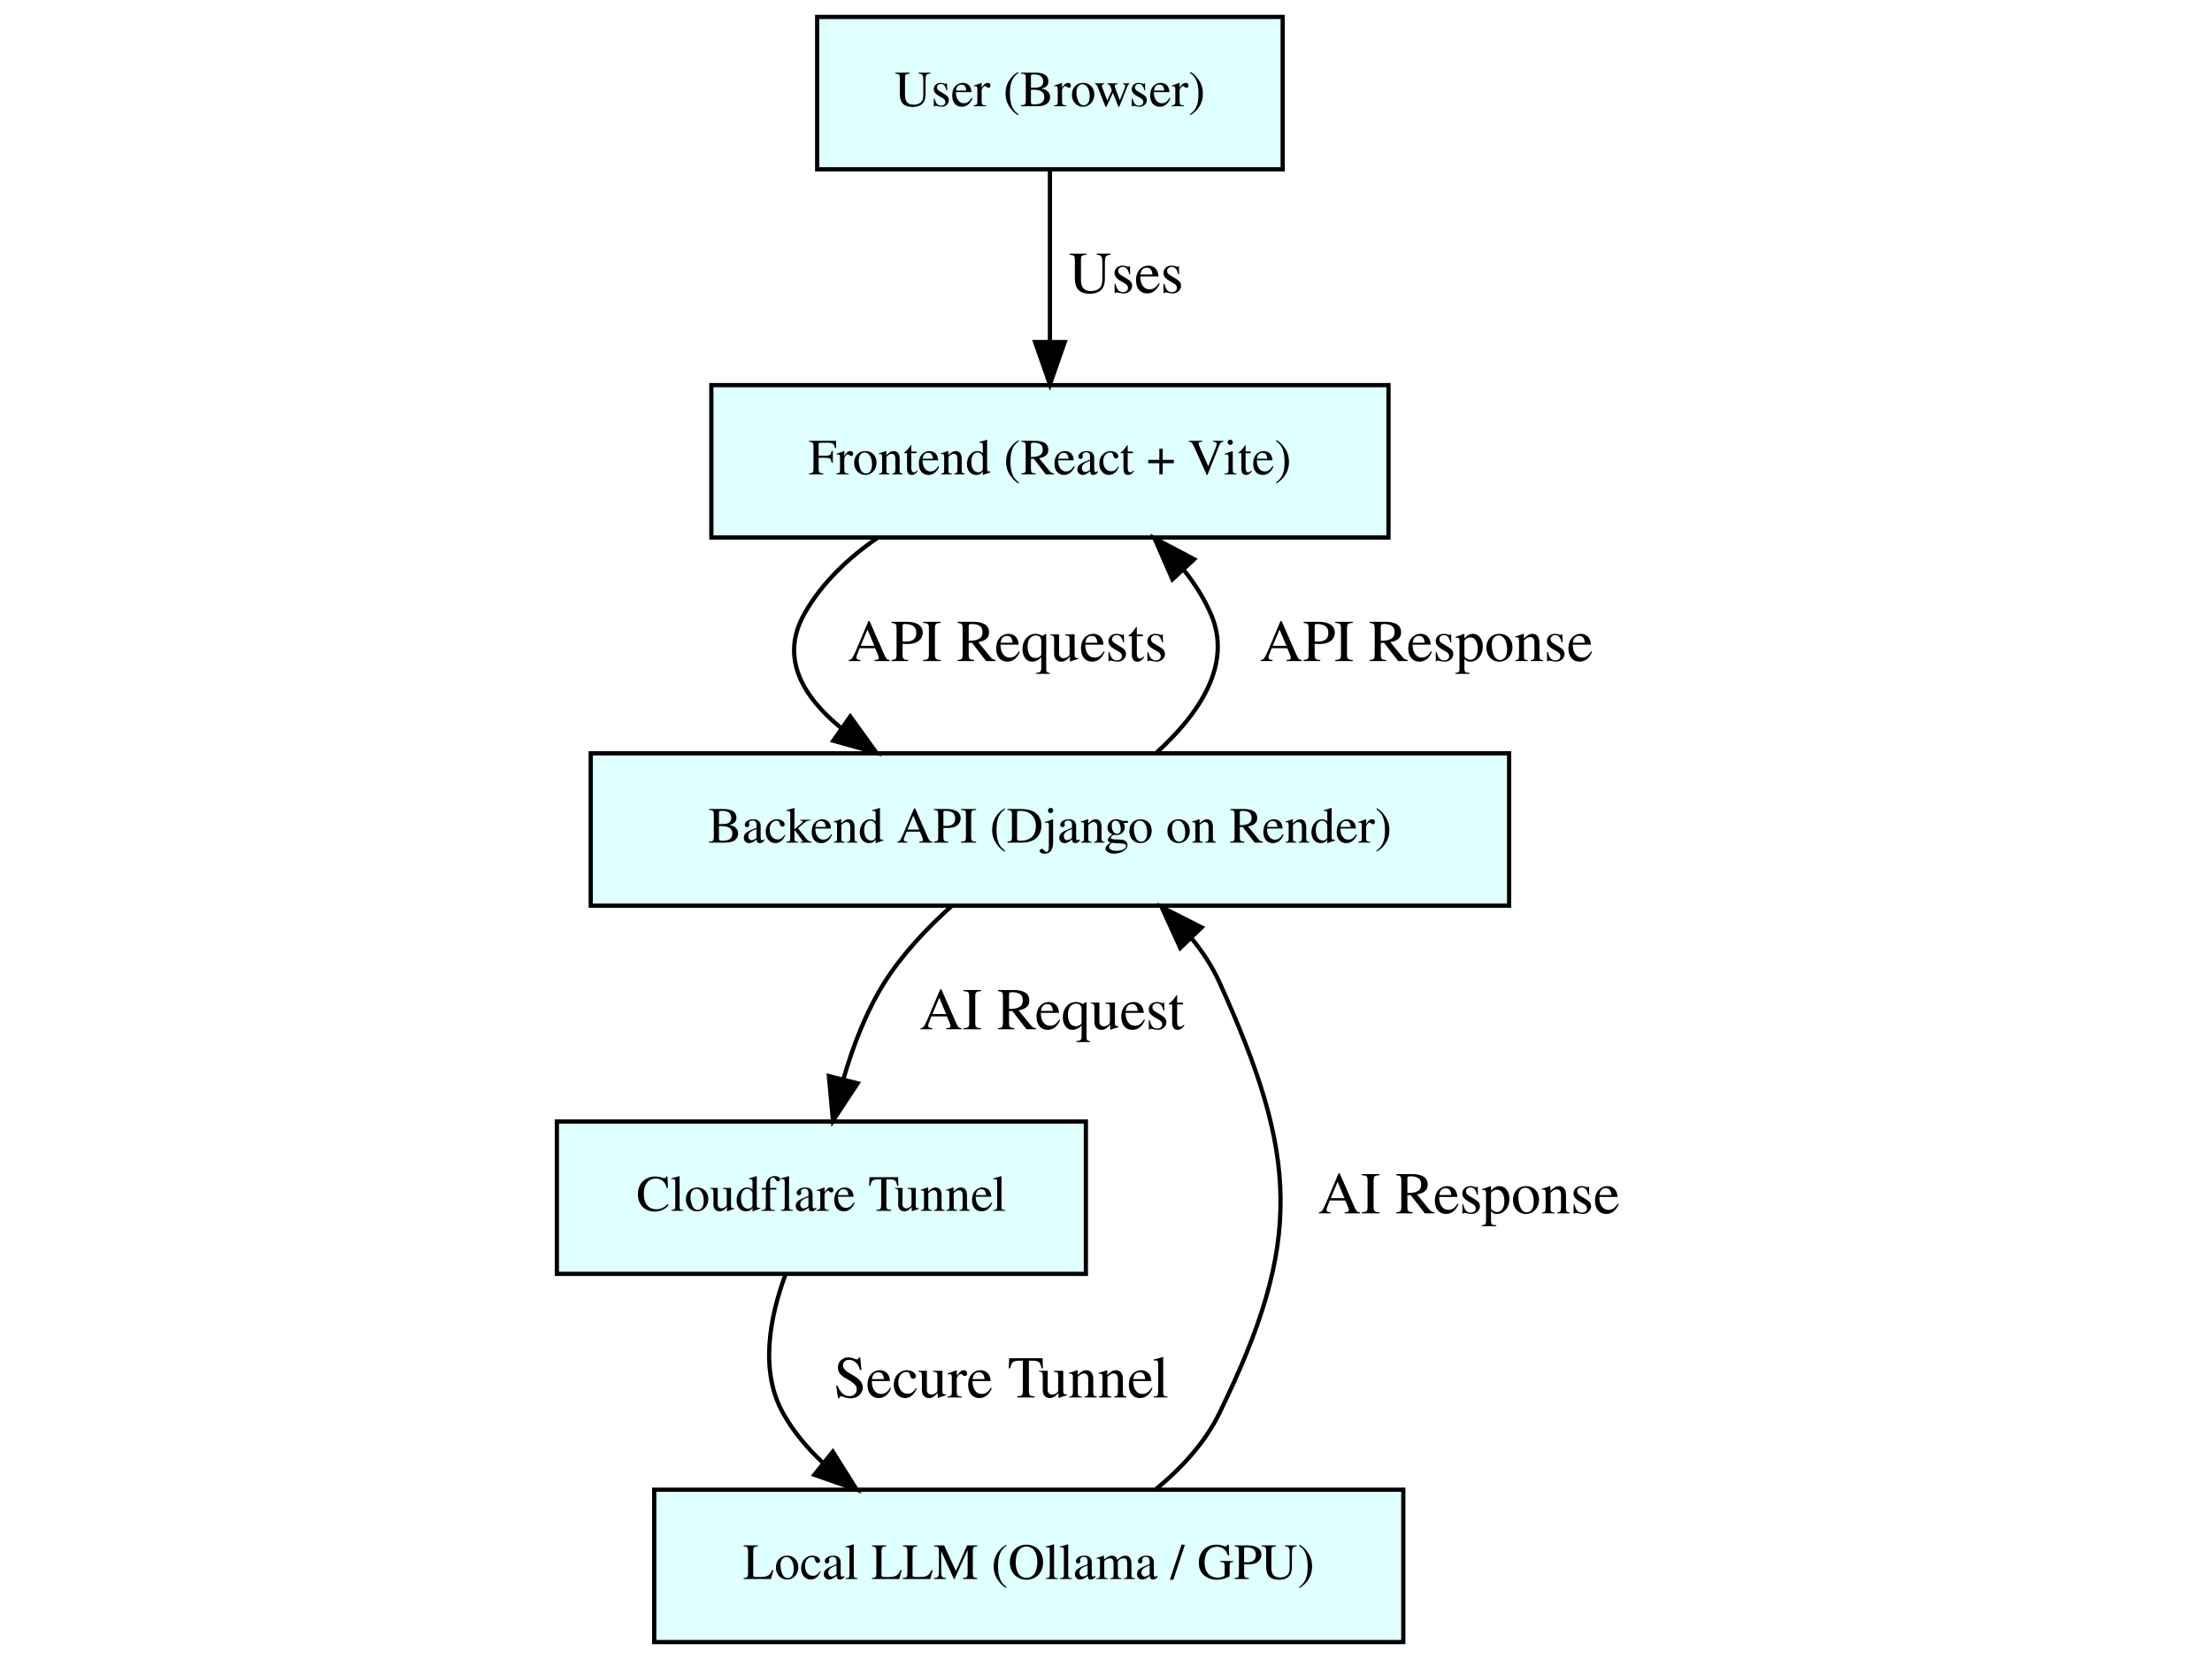
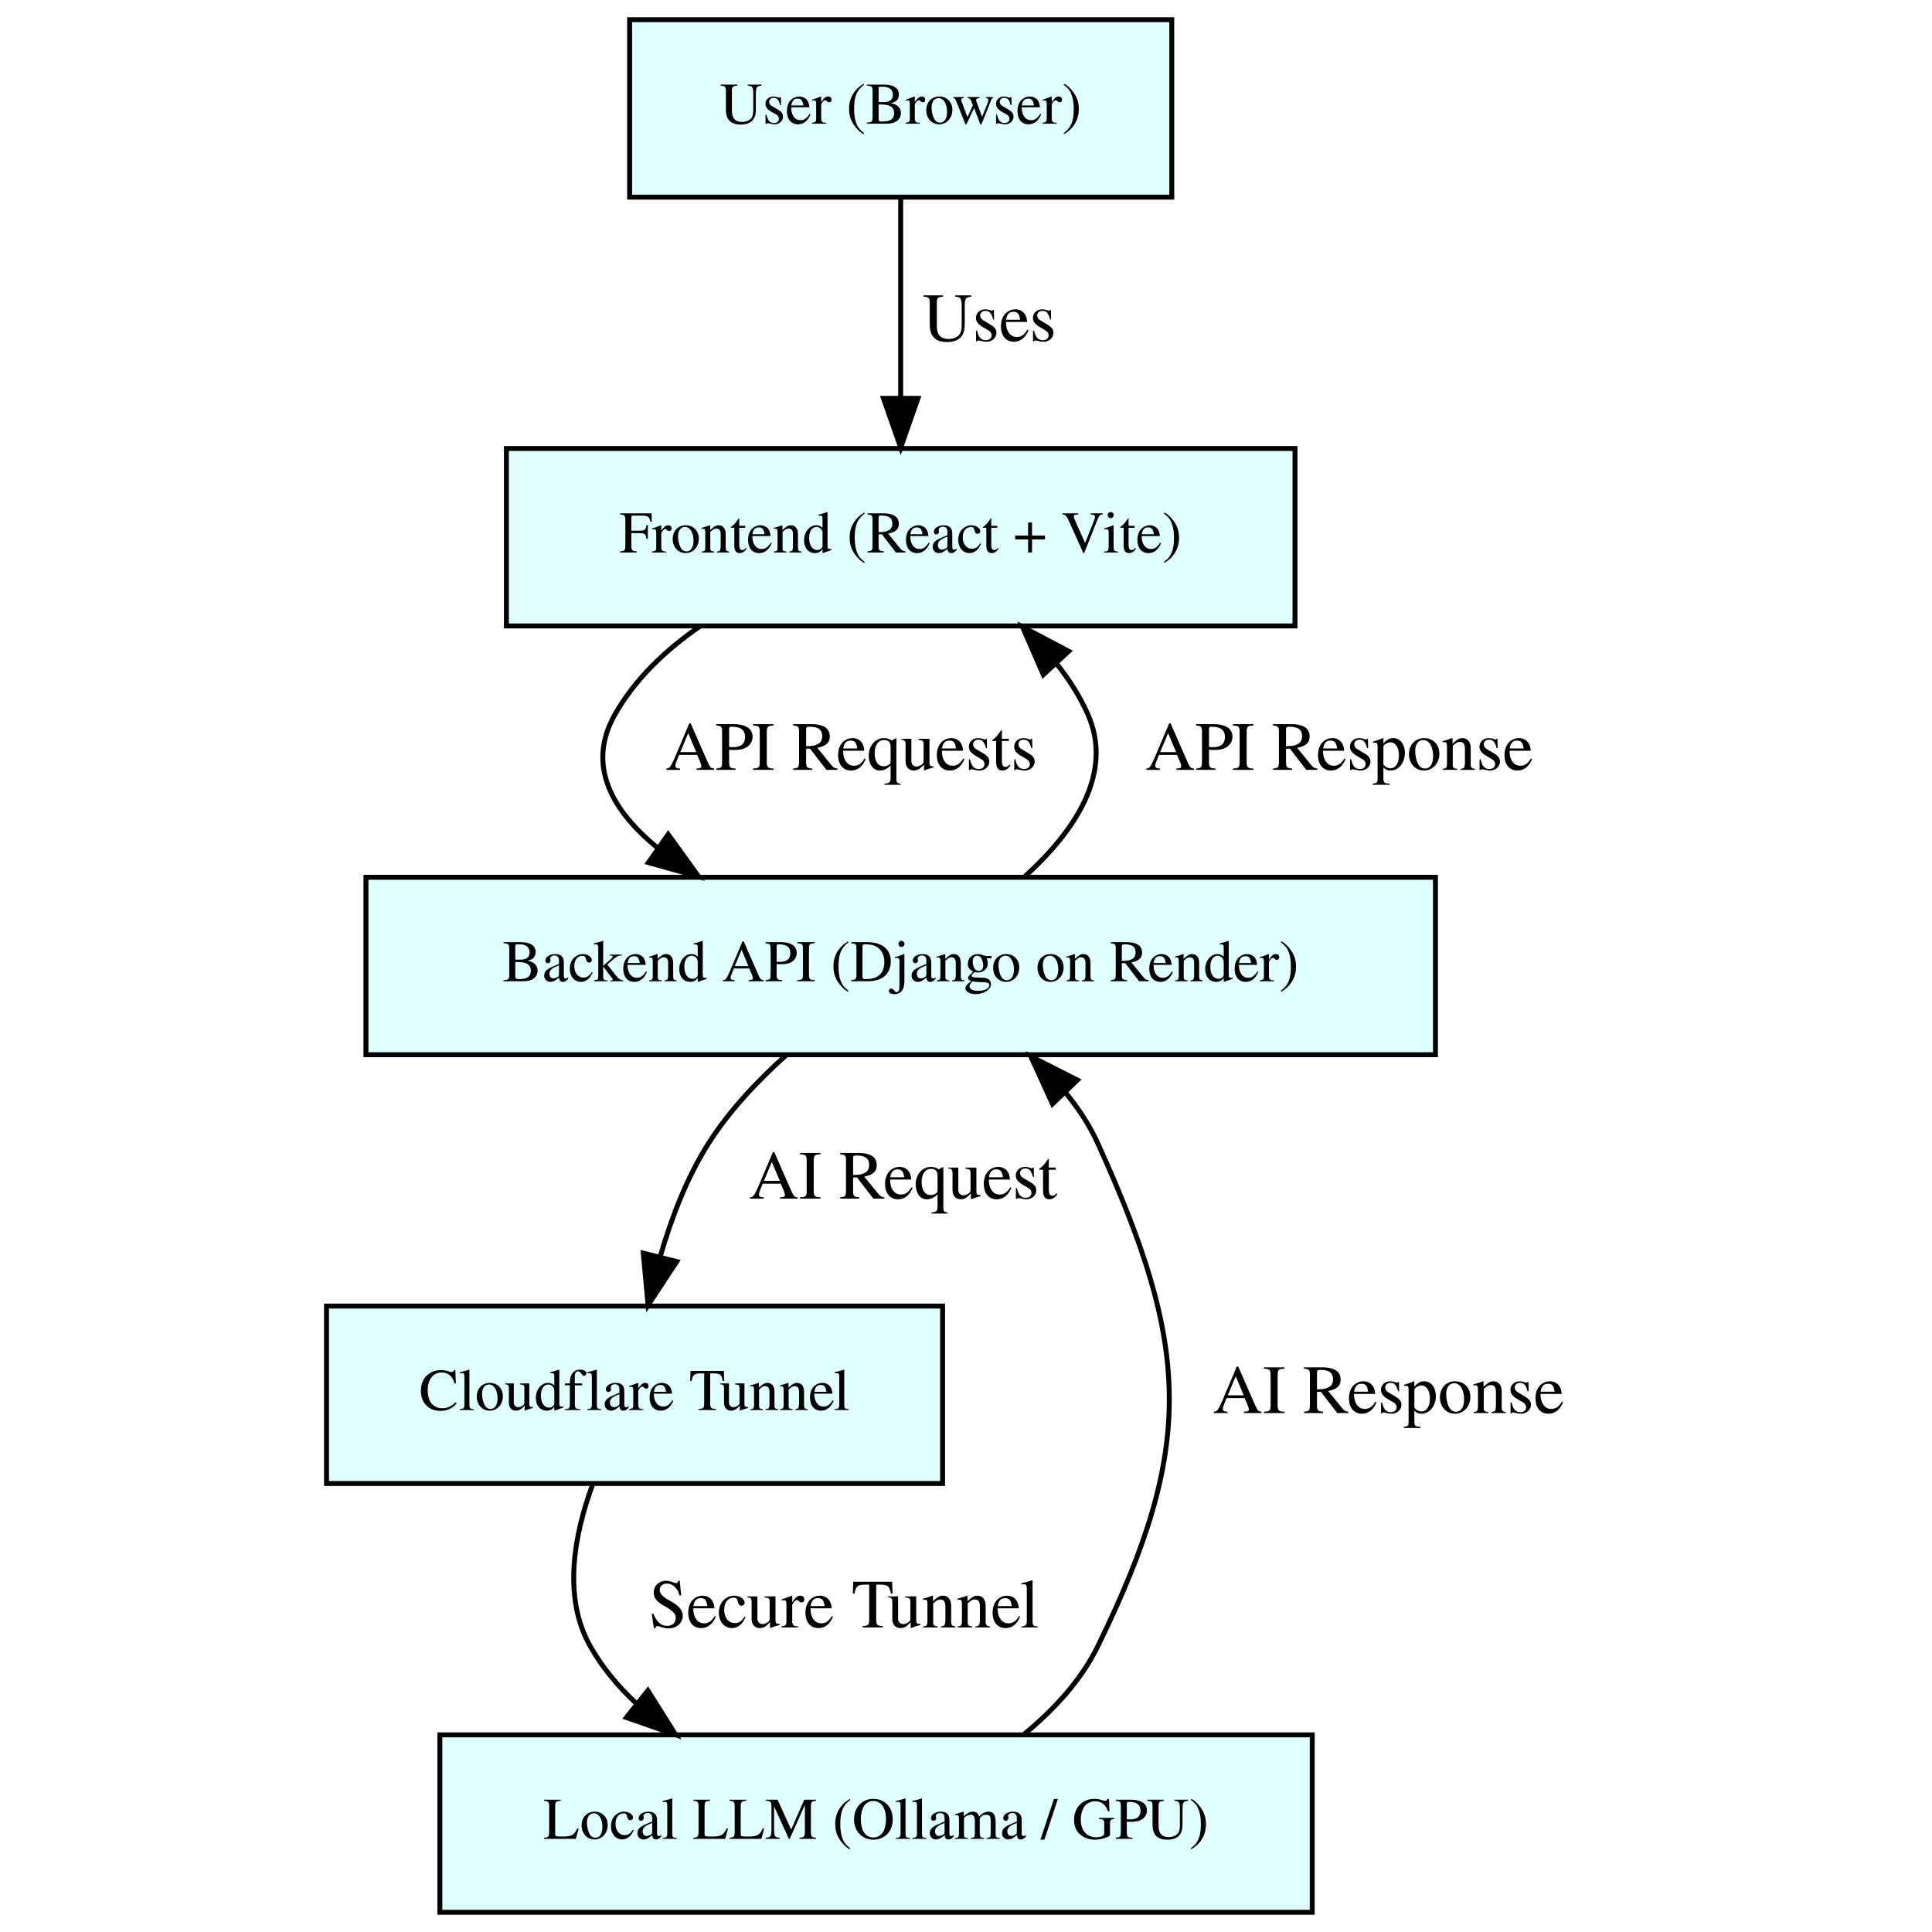
- <svg xmlns="http://www.w3.org/2000/svg" width="800" height="600" viewBox="0.00 0.00 267.50 392.00">
+ <svg xmlns="http://www.w3.org/2000/svg" width="600" height="600" viewBox="0.00 0.00 267.50 392.00">
  <g id="graph0" class="graph" transform="scale(1 1) rotate(0) translate(4 388)">
    <g id="node1" class="node">
      <polygon fill="lightcyan" stroke="black" points="171.5,-384 61.5,-384 61.5,-348 171.5,-348 171.5,-384" />
      <text text-anchor="middle" x="116.5" y="-362.9" font-family="Times,serif" font-size="12.00">User (Browser)</text>
    </g>
    <g id="node2" class="node">
      <polygon fill="lightcyan" stroke="black" points="196.5,-297 36.5,-297 36.5,-261 196.5,-261 196.5,-297" />
      <text text-anchor="middle" x="116.5" y="-275.9" font-family="Times,serif" font-size="12.00">Frontend (React + Vite)</text>
    </g>
    <g id="edge1" class="edge">
      <path fill="none" stroke="black" d="M116.5,-347.8C116.5,-336.16 116.5,-320.55 116.5,-307.24" />
      <polygon fill="black" stroke="black" points="120,-307.18 116.5,-297.18 113,-307.18 120,-307.18" />
      <text text-anchor="middle" x="134.5" y="-318.8" font-family="Times,serif" font-size="14.00">Uses</text>
    </g>
    <g id="node3" class="node">
      <polygon fill="lightcyan" stroke="black" points="225,-210 8,-210 8,-174 225,-174 225,-210" />
      <text text-anchor="middle" x="116.5" y="-188.9" font-family="Times,serif" font-size="12.00">Backend API (Django on Render)</text>
    </g>
    <g id="edge2" class="edge">
      <path fill="none" stroke="black" d="M75.84,-260.98C68.89,-256.2 62.6,-250.27 58.5,-243 52.67,-232.68 57.94,-223.48 67.28,-215.88" />
      <polygon fill="black" stroke="black" points="69.32,-218.72 75.51,-210.13 65.31,-212.98 69.32,-218.72" />
      <text text-anchor="middle" x="106.5" y="-231.8" font-family="Times,serif" font-size="14.00">API Requests</text>
    </g>
    <g id="edge6" class="edge">
      <path fill="none" stroke="black" d="M141.73,-210.2C151.73,-219.28 159.75,-231.02 154.5,-243 152.88,-246.68 150.67,-250.15 148.11,-253.36" />
      <polygon fill="black" stroke="black" points="145.44,-251.1 141.21,-260.81 150.58,-255.86 145.44,-251.1" />
      <text text-anchor="middle" x="205.5" y="-231.8" font-family="Times,serif" font-size="14.00">API Response</text>
    </g>
    <g id="node4" class="node">
      <polygon fill="lightcyan" stroke="black" points="125,-123 0,-123 0,-87 125,-87 125,-123" />
      <text text-anchor="middle" x="62.5" y="-101.9" font-family="Times,serif" font-size="12.00">Cloudflare Tunnel</text>
    </g>
    <g id="edge3" class="edge">
      <path fill="none" stroke="black" d="M93.29,-173.94C87.47,-168.72 81.69,-162.61 77.5,-156 73.11,-149.08 69.95,-140.82 67.7,-133.02" />
      <polygon fill="black" stroke="black" points="71.06,-132.03 65.24,-123.18 64.27,-133.74 71.06,-132.03" />
      <text text-anchor="middle" x="117" y="-144.8" font-family="Times,serif" font-size="14.00">AI Request</text>
    </g>
    <g id="node5" class="node">
      <polygon fill="lightcyan" stroke="black" points="200,-36 23,-36 23,0 200,0 200,-36" />
      <text text-anchor="middle" x="111.5" y="-14.9" font-family="Times,serif" font-size="12.00">Local LLM (Ollama / GPU)</text>
    </g>
    <g id="edge4" class="edge">
      <path fill="none" stroke="black" d="M54.01,-86.84C50.27,-76.72 47.86,-63.98 53.5,-54 55.94,-49.68 59.14,-45.84 62.8,-42.43" />
      <polygon fill="black" stroke="black" points="65.2,-44.99 70.84,-36.02 60.84,-39.52 65.2,-44.99" />
      <text text-anchor="middle" x="105" y="-57.8" font-family="Times,serif" font-size="14.00">Secure Tunnel</text>
    </g>
    <g id="edge5" class="edge">
      <path fill="none" stroke="black" d="M141.59,-36.17C147.61,-41.11 153.11,-47.07 156.5,-54 176.42,-94.72 175.23,-114.72 156.5,-156 154.83,-159.68 152.57,-163.12 149.95,-166.3" />
      <polygon fill="black" stroke="black" points="147.3,-164.01 142.9,-173.65 152.35,-168.86 147.3,-164.01" />
      <text text-anchor="middle" x="215.5" y="-101.3" font-family="Times,serif" font-size="14.00">AI Response</text>
    </g>
  </g>
</svg>
